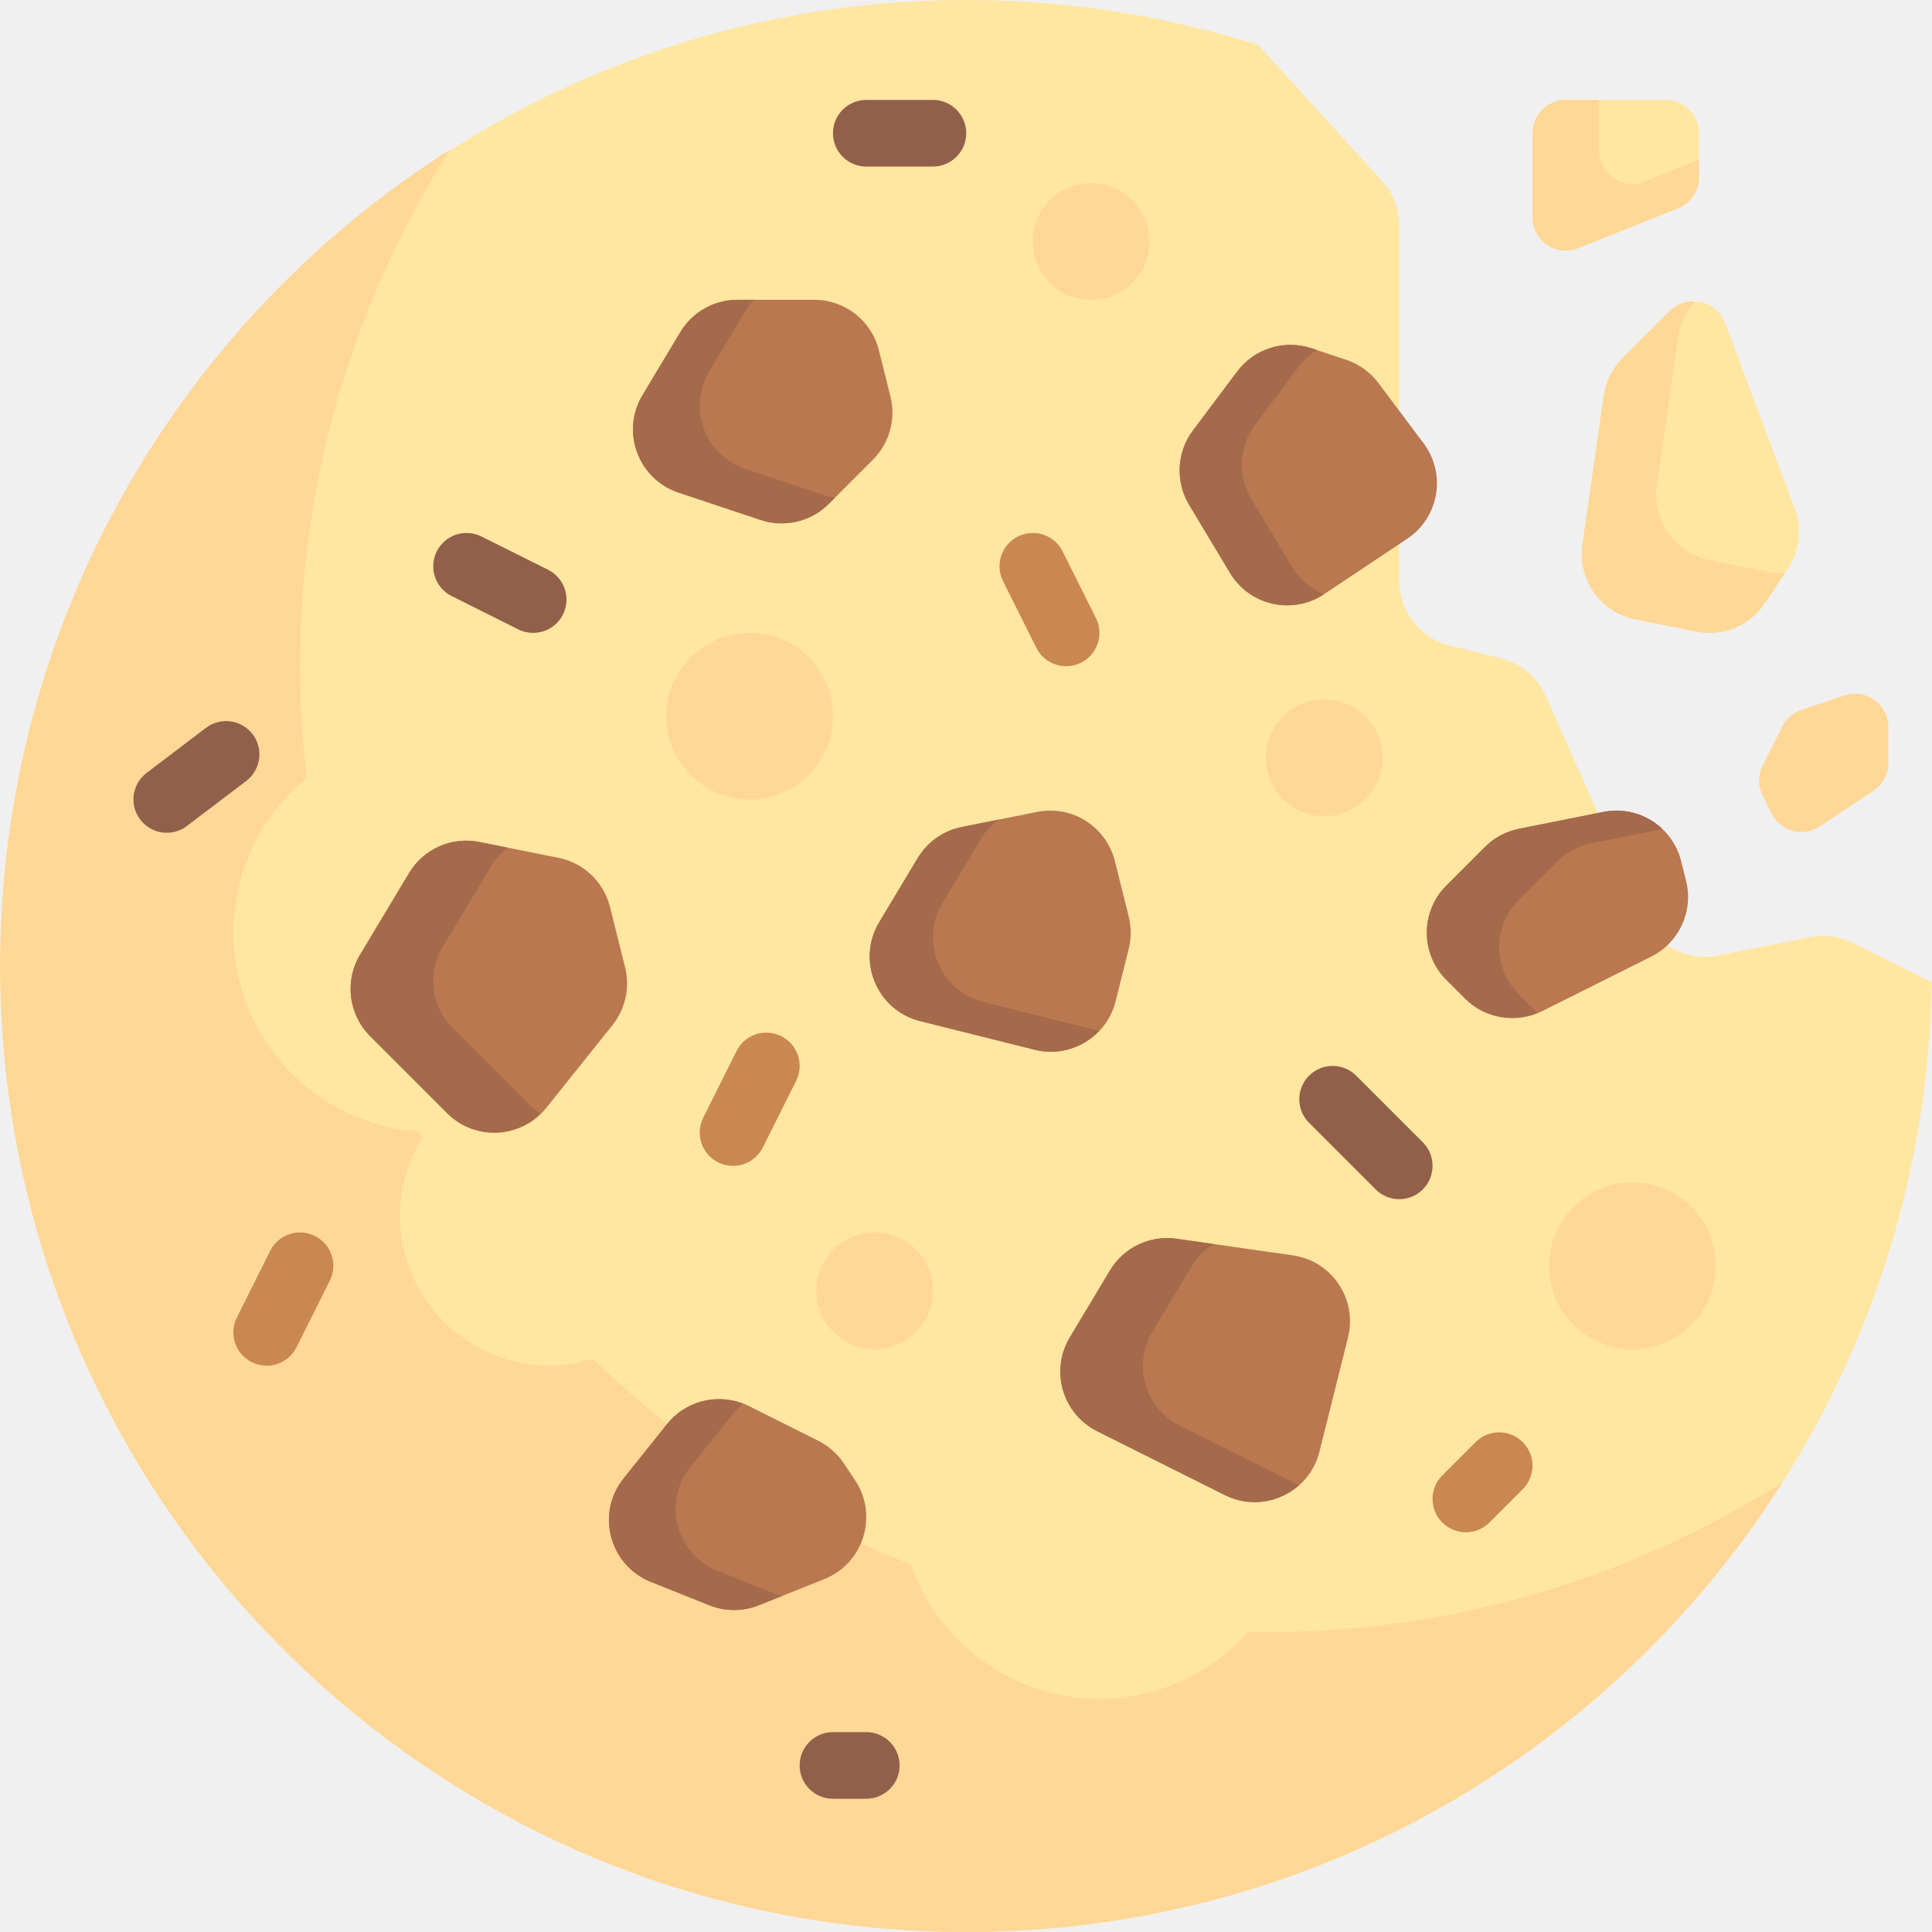
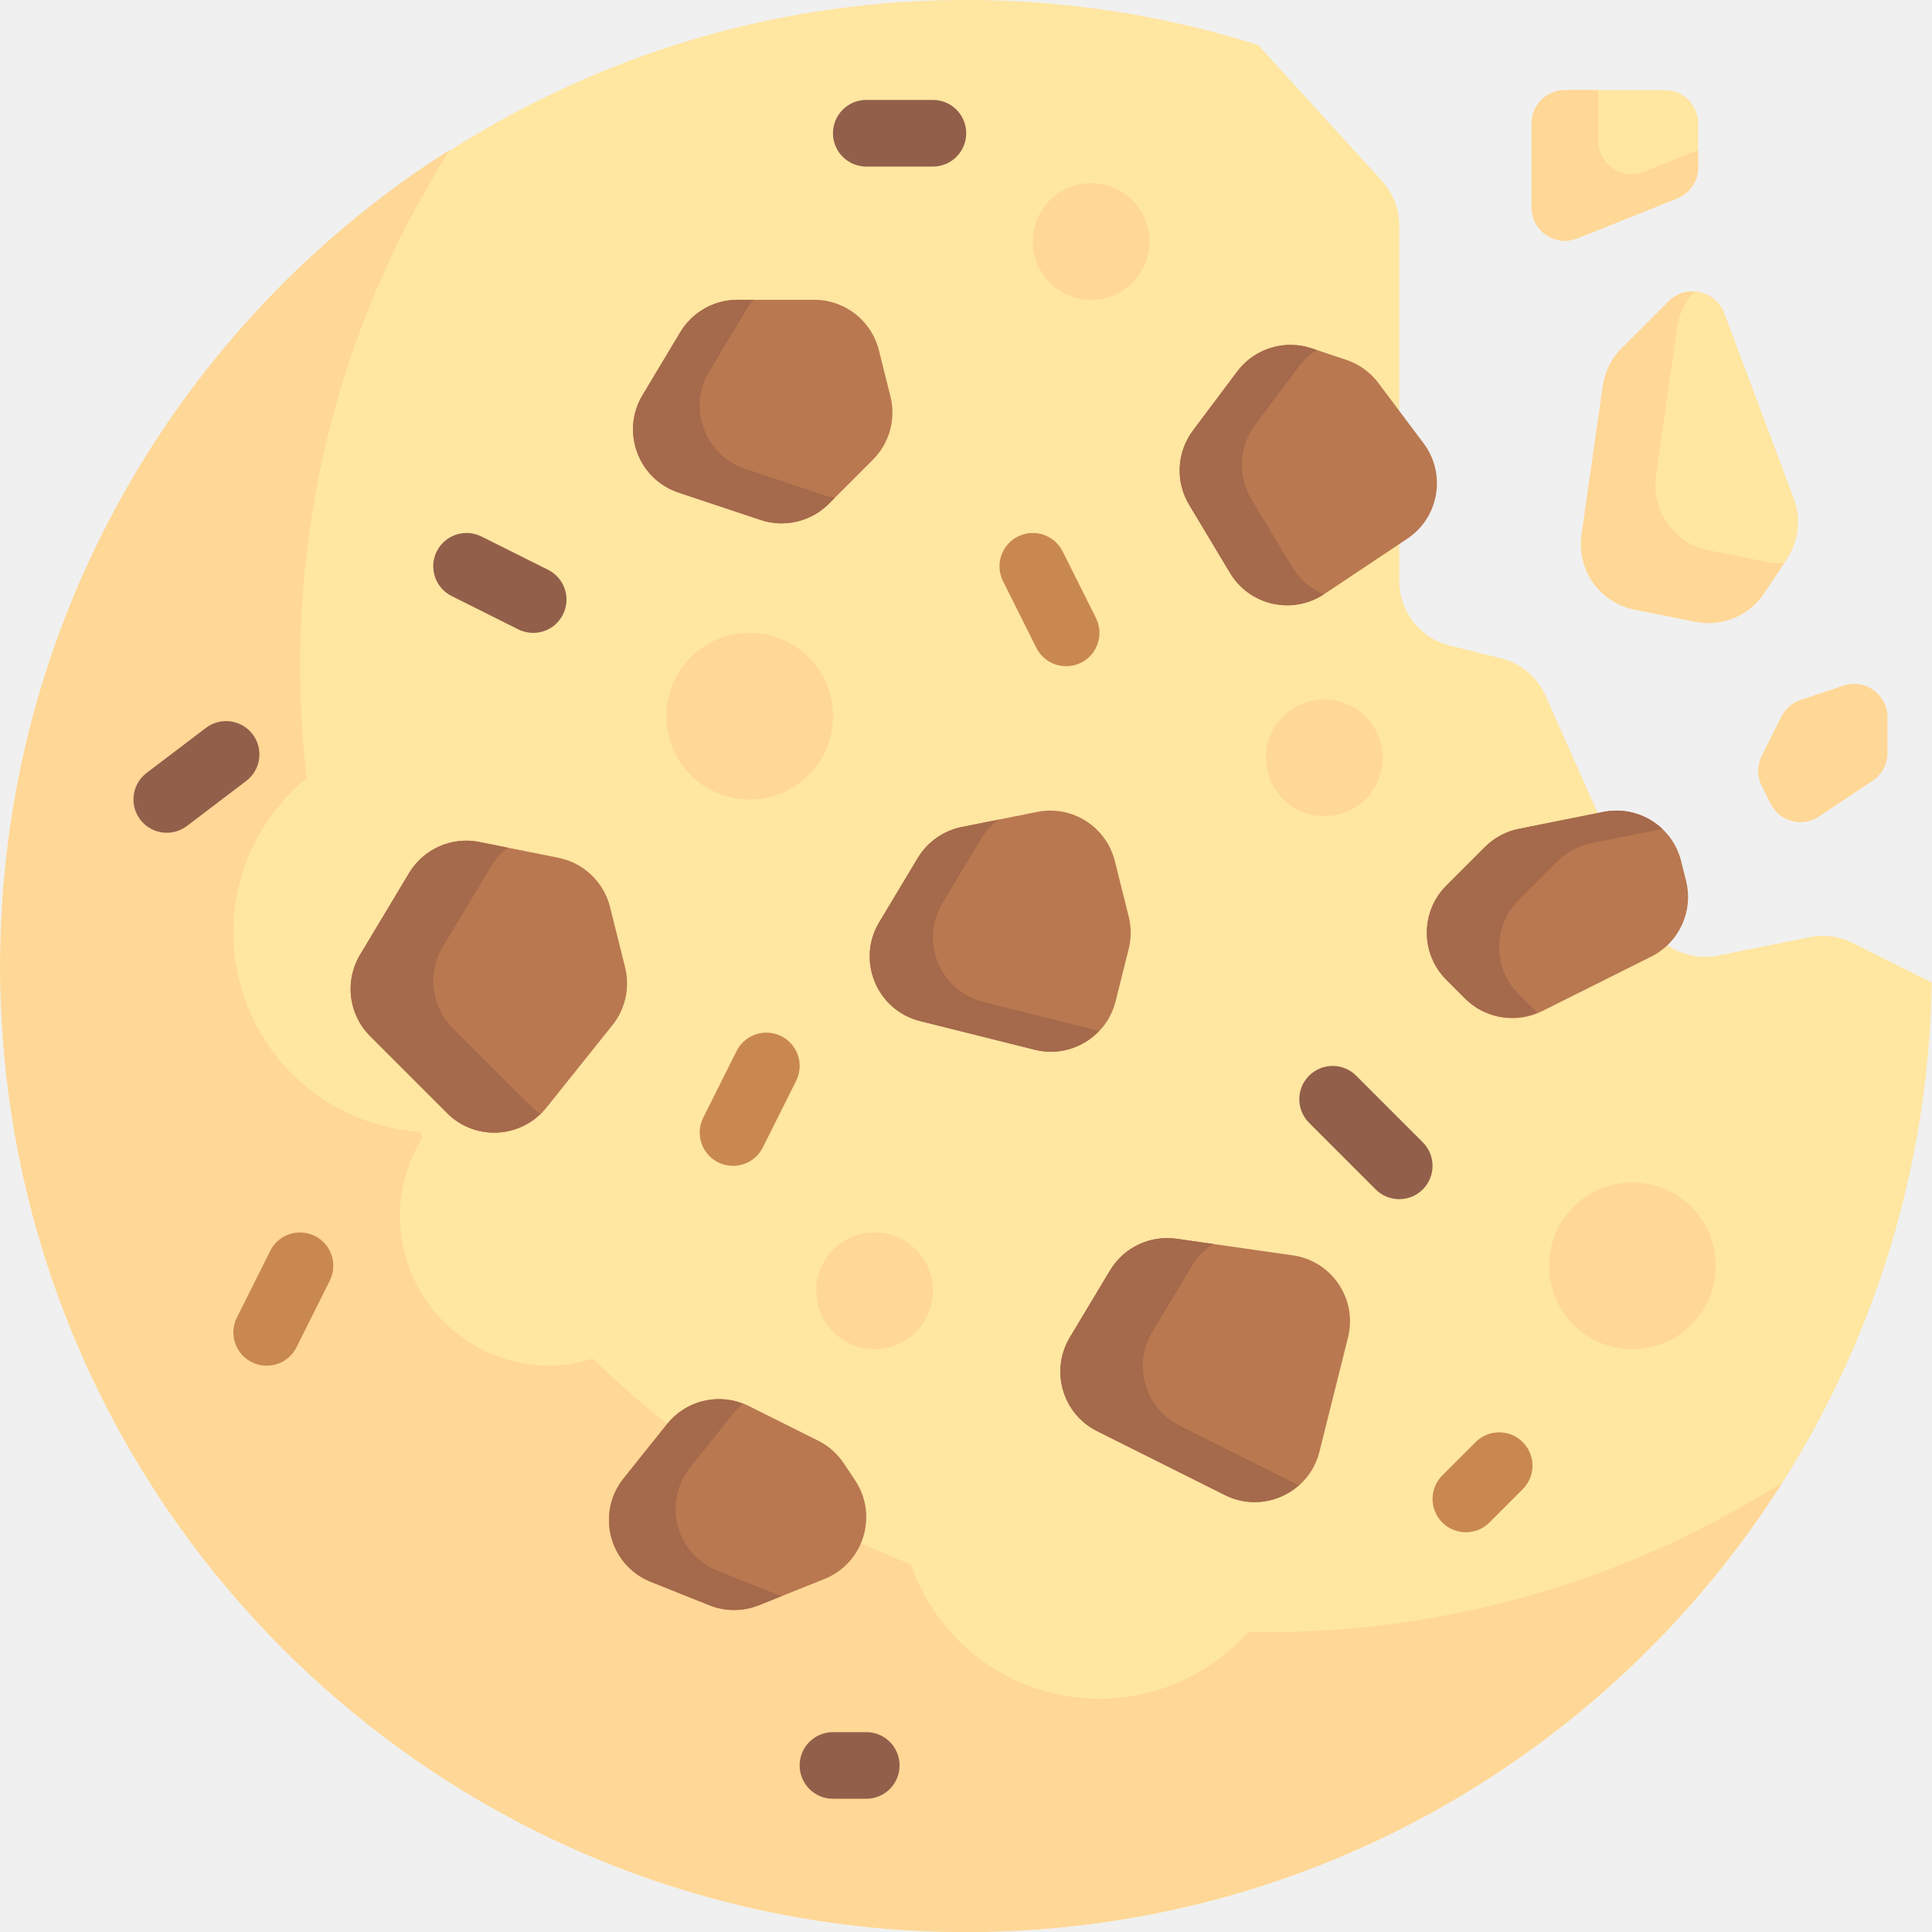
- <svg xmlns="http://www.w3.org/2000/svg" width="98" height="98" viewBox="0 0 98 98" fill="none">
-   <g id="cookies-svgrepo-com 1" clip-path="url(#clip0_1_4)">
-     <g id="cookie">
-       <path id="Vector" d="M91.805 47.538L87.145 48.469C85.595 48.779 84.037 47.973 83.395 46.528L78.404 35.299C77.982 34.348 77.145 33.646 76.136 33.393L73.536 32.743C72.031 32.367 70.976 31.016 70.976 29.465V11.447C70.976 10.605 70.662 9.793 70.095 9.17L63.818 2.283C58.158 0.49 52.058 -0.309 45.715 0.109C21.339 1.714 1.592 21.544 0.104 45.928C-1.631 74.382 20.931 98 49.011 98C75.793 98 97.542 76.51 97.989 49.834L93.979 47.829C93.306 47.493 92.541 47.39 91.805 47.538Z" fill="#FFE6A1" />
-       <g id="Group">
-         <path id="Vector_2" d="M64.217 82.793C63.92 82.793 63.627 82.776 63.331 82.771C61.474 84.853 58.779 86.172 55.769 86.172C51.336 86.172 47.578 83.322 46.2 79.359C40.137 76.959 34.667 73.389 30.071 68.92C29.375 69.129 28.653 69.276 27.89 69.276C23.69 69.276 20.286 65.871 20.286 61.672C20.286 60.206 20.721 58.848 21.44 57.687C21.389 57.595 21.334 57.505 21.283 57.413C16.009 57.056 11.838 52.675 11.838 47.31C11.838 44.148 13.286 41.326 15.555 39.467C15.34 37.604 15.217 35.714 15.217 33.793C15.217 24.156 18.011 15.176 22.816 7.598C9.114 16.286 0.011 31.575 0.011 49C0.011 76.062 21.949 98 49.011 98C66.435 98 81.725 88.897 90.412 75.195C82.834 80 73.855 82.793 64.217 82.793Z" fill="#FFD796" />
-         <path id="Vector_3" d="M38.028 40.552C40.361 40.552 42.252 38.66 42.252 36.328C42.252 33.995 40.361 32.103 38.028 32.103C35.695 32.103 33.804 33.995 33.804 36.328C33.804 38.66 35.695 40.552 38.028 40.552Z" fill="#FFD796" />
-         <path id="Vector_4" d="M82.804 68.431C85.137 68.431 87.028 66.54 87.028 64.207C87.028 61.874 85.137 59.983 82.804 59.983C80.471 59.983 78.58 61.874 78.58 64.207C78.58 66.54 80.471 68.431 82.804 68.431Z" fill="#FFD796" />
-         <path id="Vector_5" d="M44.364 68.431C45.997 68.431 47.321 67.107 47.321 65.474C47.321 63.841 45.997 62.517 44.364 62.517C42.731 62.517 41.407 63.841 41.407 65.474C41.407 67.107 42.731 68.431 44.364 68.431Z" fill="#FFD796" />
-         <path id="Vector_6" d="M67.174 41.396C68.808 41.396 70.131 40.073 70.131 38.44C70.131 36.806 68.808 35.483 67.174 35.483C65.541 35.483 64.218 36.806 64.218 38.44C64.218 40.073 65.541 41.396 67.174 41.396Z" fill="#FFD796" />
-         <path id="Vector_7" d="M55.347 15.207C56.98 15.207 58.304 13.883 58.304 12.25C58.304 10.617 56.98 9.293 55.347 9.293C53.714 9.293 52.39 10.617 52.39 12.25C52.39 13.883 53.714 15.207 55.347 15.207Z" fill="#FFD796" />
+ <svg xmlns="http://www.w3.org/2000/svg" width="98" height="98" viewBox="0 0 193 193" fill="none">
+   <g id="cookies 1" clip-path="url(#clip0_2_3)">
+     <g id="cookies-svgrepo-com 1">
+       <g id="Cookie">
+         <g id="cookie">
+           <path id="Vector" d="M180.799 93.62L171.623 95.455C168.57 96.066 165.501 94.478 164.237 91.632L154.408 69.518C153.576 67.645 151.928 66.261 149.941 65.764L144.821 64.484C141.858 63.744 139.78 61.082 139.78 58.028V22.543C139.78 20.885 139.161 19.286 138.044 18.06L125.682 4.495C114.536 0.966 102.522 -0.609 90.031 0.214C42.025 3.376 3.135 42.429 0.205 90.45C-3.212 146.487 41.222 193 96.521 193C149.265 193 192.099 150.678 192.979 98.143L185.081 94.194C183.757 93.531 182.25 93.33 180.799 93.62Z" fill="#FFE6A1" />
+           <g id="Group">
+             <path id="Vector_2" d="M126.469 163.052C125.883 163.052 125.306 163.018 124.723 163.007C121.067 167.109 115.758 169.706 109.831 169.706C101.101 169.706 93.699 164.094 90.986 156.288C79.044 151.562 68.273 144.531 59.221 135.73C57.852 136.143 56.43 136.431 54.925 136.431C46.656 136.431 39.951 129.727 39.951 121.456C39.951 118.568 40.808 115.895 42.224 113.608C42.123 113.427 42.015 113.251 41.914 113.069C31.527 112.364 23.314 103.738 23.314 93.172C23.314 86.945 26.166 81.387 30.633 77.725C30.21 74.057 29.969 70.334 29.969 66.552C29.969 47.572 35.47 29.888 44.933 14.964C17.948 32.073 0.021 62.184 0.021 96.5C0.021 149.796 43.225 193 96.521 193C130.837 193 160.947 175.072 178.057 148.088C163.133 157.551 145.449 163.052 126.469 163.052Z" fill="#FFD796" />
+             <path id="Vector_3" d="M74.892 79.862C79.486 79.862 83.211 76.138 83.211 71.543C83.211 66.948 79.486 63.224 74.892 63.224C70.297 63.224 66.573 66.948 66.573 71.543C66.573 76.138 70.297 79.862 74.892 79.862Z" fill="#FFD796" />
+             <path id="Vector_4" d="M163.073 134.767C167.667 134.767 171.392 131.043 171.392 126.448C171.392 121.854 167.667 118.129 163.073 118.129C158.478 118.129 154.754 121.854 154.754 126.448C154.754 131.043 158.478 134.767 163.073 134.767Z" fill="#FFD796" />
+             <path id="Vector_5" d="M87.37 134.767C90.586 134.767 93.193 132.16 93.193 128.944C93.193 125.728 90.586 123.121 87.37 123.121C84.154 123.121 81.547 125.728 81.547 128.944C81.547 132.16 84.154 134.767 87.37 134.767Z" fill="#FFD796" />
+             <path id="Vector_6" d="M132.292 81.526C135.509 81.526 138.116 78.918 138.116 75.702C138.116 72.486 135.509 69.879 132.292 69.879C129.076 69.879 126.469 72.486 126.469 75.702C126.469 78.918 129.076 81.526 132.292 81.526Z" fill="#FFD796" />
+             <path id="Vector_7" d="M109 29.948C112.216 29.948 114.823 27.341 114.823 24.125C114.823 20.909 112.216 18.302 109 18.302C105.783 18.302 103.176 20.909 103.176 24.125C103.176 27.341 105.783 29.948 109 29.948Z" fill="#FFD796" />
+           </g>
+           <g id="Group_2">
+             <path id="Vector_8" d="M91.678 85.714L87.832 92.125C85.532 95.958 87.589 100.922 91.924 102.006L103.375 104.868C106.941 105.76 110.554 103.592 111.445 100.026L112.755 94.787C113.02 93.726 113.02 92.618 112.755 91.558L111.37 86.018C110.509 82.572 107.092 80.409 103.609 81.106L96.08 82.612C94.241 82.98 92.643 84.106 91.678 85.714Z" fill="#B97850" />
+             <path id="Vector_9" d="M110.885 126.91L106.873 133.596C104.879 136.921 106.136 141.24 109.604 142.973L122.376 149.359C126.184 151.263 130.776 149.151 131.808 145.021L133.124 139.758L134.662 133.607C135.619 129.779 133.053 125.963 129.146 125.405L117.532 123.745C114.882 123.367 112.263 124.614 110.885 126.91Z" fill="#B97850" />
+             <path id="Vector_10" d="M40.867 87.211L35.971 95.372C34.399 97.99 34.812 101.342 36.971 103.502L44.677 111.208C47.482 114.013 52.102 113.757 54.58 110.66L61.186 102.402C62.483 100.78 62.949 98.645 62.445 96.63L60.939 90.603C60.315 88.108 58.309 86.196 55.788 85.691L47.878 84.11C45.121 83.558 42.314 84.799 40.867 87.211Z" fill="#B97850" />
+             <path id="Vector_11" d="M67.961 33.179L64.186 39.472C61.995 43.123 63.749 47.863 67.788 49.21L75.981 51.941C78.372 52.738 81.009 52.115 82.791 50.333L87.201 45.923C88.854 44.27 89.519 41.871 88.952 39.603L87.799 34.989C87.058 32.026 84.396 29.948 81.342 29.948H73.668C71.331 29.948 69.164 31.175 67.961 33.179Z" fill="#B97850" />
+             <path id="Vector_12" d="M148.337 84.615L144.485 88.467C141.886 91.066 141.886 95.279 144.485 97.879L146.37 99.764C148.396 101.789 151.49 102.292 154.052 101.01L164.953 95.56C167.743 94.165 169.19 91.02 168.433 87.994L167.939 86.019C167.078 82.572 163.661 80.41 160.178 81.107L151.738 82.795C150.45 83.052 149.266 83.686 148.337 84.615Z" fill="#B97850" />
+             <path id="Vector_13" d="M123.591 37.113L119.172 43.007C117.548 45.171 117.397 48.104 118.789 50.424L122.879 57.239C124.833 60.498 129.115 61.461 132.277 59.353L140.581 53.817C143.76 51.698 144.506 47.343 142.214 44.286L137.699 38.267C136.887 37.184 135.764 36.374 134.48 35.947L131.02 34.793C128.302 33.887 125.31 34.821 123.591 37.113Z" fill="#B97850" />
+             <path id="Vector_14" d="M66.641 142.257L62.296 147.688C59.506 151.176 60.875 156.366 65.021 158.025L70.858 160.36C72.445 160.995 74.215 160.995 75.802 160.36L82.352 157.739C86.277 156.17 87.763 151.386 85.418 147.869L84.293 146.181C83.65 145.217 82.768 144.438 81.732 143.92L74.815 140.461C72.007 139.058 68.601 139.806 66.641 142.257Z" fill="#B97850" />
+           </g>
+           <g id="Group_3">
+             <path id="Vector_15" d="M52.935 110.417L45.229 102.712C43.07 100.553 42.657 97.2 44.228 94.582L49.125 86.421C49.542 85.725 50.094 85.16 50.704 84.675L47.879 84.11C45.121 83.559 42.314 84.8 40.867 87.212L35.971 95.373C34.399 97.991 34.812 101.343 36.971 103.503L44.677 111.208C47.277 113.808 51.415 113.746 53.982 111.261C53.614 111.017 53.26 110.743 52.935 110.417Z" fill="#A5694B" />
+             <path id="Vector_16" d="M82.646 49.572L74.453 46.841C70.415 45.494 68.66 40.754 70.851 37.103L74.627 30.81C74.818 30.49 75.072 30.226 75.31 29.948H73.667C71.33 29.948 69.163 31.175 67.961 33.179L64.185 39.472C61.994 43.123 63.748 47.863 67.787 49.21L75.98 51.941C78.372 52.738 81.008 52.115 82.791 50.333L83.411 49.713C83.156 49.66 82.897 49.655 82.646 49.572Z" fill="#A5694B" />
+             <path id="Vector_17" d="M109.689 102.955L98.239 100.092C93.903 99.008 91.846 94.044 94.146 90.212L97.993 83.8C98.451 83.037 99.059 82.393 99.761 81.876L96.08 82.612C94.242 82.98 92.643 84.107 91.678 85.715L87.832 92.126C85.532 95.958 87.589 100.923 91.924 102.007L103.375 104.869C105.787 105.472 108.199 104.653 109.797 102.971C109.761 102.962 109.725 102.964 109.689 102.955Z" fill="#A5694B" />
+             <path id="Vector_18" d="M129.095 56.664L125.005 49.848C123.613 47.528 123.764 44.596 125.388 42.431L129.807 36.538C130.292 35.892 130.892 35.386 131.544 34.967L131.019 34.792C128.302 33.887 125.309 34.821 123.59 37.113L119.171 43.006C117.547 45.171 117.396 48.103 118.789 50.423L122.878 57.239C124.826 60.486 129.085 61.449 132.243 59.37C130.978 58.843 129.857 57.935 129.095 56.664Z" fill="#A5694B" />
+             <path id="Vector_19" d="M151.711 99.32C149.112 96.721 149.112 92.508 151.711 89.909L155.563 86.056C156.492 85.128 157.675 84.494 158.964 84.237L166.068 82.816C164.548 81.371 162.378 80.666 160.178 81.106L151.738 82.794C150.45 83.052 149.266 83.685 148.337 84.614L144.485 88.466C141.886 91.066 141.886 95.279 144.485 97.878L146.37 99.763C148.27 101.664 151.098 102.161 153.557 101.167L151.711 99.32Z" fill="#A5694B" />
+             <path id="Vector_20" d="M117.848 142.415C114.381 140.681 113.123 136.362 115.118 133.038L119.13 126.352C119.656 125.476 120.4 124.811 121.22 124.273L117.533 123.746C114.882 123.367 112.263 124.614 110.886 126.91L106.874 133.596C104.879 136.921 106.137 141.24 109.604 142.973L122.376 149.359C124.922 150.632 127.794 150.083 129.743 148.363L117.848 142.415Z" fill="#A5694B" />
+             <path id="Vector_21" d="M77.513 159.248L71.676 156.913C67.53 155.255 66.161 150.063 68.951 146.576L73.296 141.144C73.572 140.799 73.882 140.498 74.209 140.222C71.531 139.196 68.464 139.978 66.641 142.257L62.296 147.688C59.506 151.176 60.875 156.366 65.021 158.025L70.858 160.36C72.445 160.995 74.215 160.995 75.802 160.36L78.13 159.429C77.924 159.369 77.714 159.328 77.513 159.248Z" fill="#A5694B" />
+           </g>
+           <path id="Vector_22" d="M26.638 136.428C26.139 136.428 25.63 136.314 25.153 136.077C23.508 135.255 22.842 133.256 23.665 131.612L26.992 124.957C27.815 123.313 29.808 122.653 31.457 123.469C33.101 124.291 33.767 126.289 32.945 127.933L29.617 134.588C29.034 135.755 27.86 136.428 26.638 136.428Z" fill="#C98850" />
+           <path id="Vector_23" d="M86.538 179.689H83.21C81.372 179.689 79.882 178.201 79.882 176.362C79.882 174.522 81.372 173.034 83.21 173.034H86.538C88.376 173.034 89.865 174.522 89.865 176.362C89.865 178.201 88.376 179.689 86.538 179.689Z" fill="#925F4A" />
+           <path id="Vector_24" d="M73.224 116.465C72.726 116.465 72.217 116.352 71.74 116.114C70.095 115.292 69.429 113.294 70.251 111.65L73.579 104.995C74.4 103.354 76.393 102.691 78.044 103.506C79.688 104.329 80.354 106.327 79.532 107.971L76.204 114.626C75.621 115.793 74.446 116.465 73.224 116.465Z" fill="#C98850" />
+           <g id="Group_4">
+             <path id="Vector_25" d="M53.259 63.224C52.76 63.224 52.251 63.111 51.774 62.873L45.119 59.545C43.475 58.723 42.808 56.725 43.631 55.081C44.452 53.44 46.447 52.773 48.095 53.593L54.751 56.92C56.395 57.742 57.061 59.74 56.239 61.385C55.656 62.551 54.481 63.224 53.259 63.224Z" fill="#925F4A" />
+             <path id="Vector_26" d="M93.194 16.638H86.538C84.701 16.638 83.211 15.149 83.211 13.31C83.211 11.47 84.701 9.982 86.538 9.982H93.194C95.031 9.982 96.521 11.47 96.521 13.31C96.521 15.149 95.031 16.638 93.194 16.638Z" fill="#925F4A" />
+           </g>
+           <path id="Vector_27" d="M106.507 66.552C105.285 66.552 104.11 65.879 103.527 64.712L100.2 58.057C99.377 56.413 100.043 54.414 101.688 53.593C103.335 52.773 105.332 53.44 106.152 55.081L109.48 61.736C110.302 63.38 109.636 65.379 107.992 66.201C107.514 66.438 107.006 66.552 106.507 66.552Z" fill="#C98850" />
+           <g id="Group_5">
+             <path id="Vector_28" d="M15.186 82.846C14.739 82.625 14.332 82.298 14.009 81.874C12.897 80.41 13.183 78.323 14.647 77.211L20.574 72.712C22.037 71.6 24.122 71.888 25.237 73.351C26.349 74.815 26.062 76.902 24.598 78.013L18.672 82.512C17.633 83.301 16.282 83.385 15.186 82.846Z" fill="#925F4A" />
+             <path id="Vector_29" d="M139.779 119.793C138.928 119.793 138.076 119.468 137.427 118.818L130.772 112.163C129.472 110.863 129.472 108.757 130.772 107.458C132.071 106.158 134.178 106.158 135.477 107.458L142.132 114.113C143.432 115.412 143.432 117.518 142.132 118.818C141.482 119.468 140.631 119.793 139.779 119.793Z" fill="#925F4A" />
+           </g>
+           <path id="Vector_30" d="M146.435 153.069C145.583 153.069 144.732 152.744 144.082 152.094C142.782 150.794 142.782 148.688 144.082 147.389L147.41 144.061C148.71 142.761 150.816 142.761 152.115 144.061C153.415 145.361 153.415 147.467 152.115 148.767L148.788 152.094C148.137 152.744 147.286 153.069 146.435 153.069Z" fill="#C98850" />
+         </g>
      </g>
-       <g id="Group_2">
-         <path id="Vector_8" d="M46.552 43.523L44.598 46.779C43.431 48.725 44.475 51.245 46.676 51.796L52.491 53.249C54.301 53.702 56.136 52.601 56.589 50.79L57.254 48.13C57.388 47.592 57.388 47.029 57.254 46.491L56.551 43.678C56.113 41.928 54.378 40.83 52.609 41.183L48.787 41.948C47.853 42.135 47.042 42.707 46.552 43.523Z" fill="#B97850" />
-         <path id="Vector_9" d="M56.304 64.441L54.267 67.837C53.255 69.525 53.893 71.718 55.654 72.598L62.139 75.84C64.073 76.807 66.404 75.735 66.929 73.638L67.597 70.965L68.377 67.842C68.863 65.898 67.561 63.96 65.577 63.677L59.68 62.834C58.334 62.642 57.004 63.276 56.304 64.441Z" fill="#B97850" />
-         <path id="Vector_10" d="M20.751 44.283L18.265 48.427C17.467 49.757 17.677 51.459 18.773 52.555L22.686 56.468C24.11 57.893 26.456 57.763 27.714 56.19L31.069 51.997C31.727 51.173 31.964 50.089 31.708 49.066L30.943 46.006C30.626 44.739 29.608 43.768 28.327 43.512L24.311 42.709C22.911 42.428 21.486 43.059 20.751 44.283Z" fill="#B97850" />
-         <path id="Vector_11" d="M34.509 16.847L32.592 20.043C31.479 21.896 32.37 24.304 34.421 24.987L38.581 26.374C39.795 26.779 41.134 26.463 42.039 25.558L44.278 23.318C45.118 22.479 45.455 21.261 45.167 20.109L44.582 17.767C44.206 16.262 42.854 15.207 41.303 15.207H37.406C36.22 15.207 35.12 15.83 34.509 16.847Z" fill="#B97850" />
-         <path id="Vector_12" d="M75.321 42.965L73.365 44.921C72.046 46.24 72.046 48.38 73.365 49.7L74.323 50.657C75.351 51.686 76.922 51.941 78.224 51.29L83.758 48.523C85.175 47.814 85.91 46.217 85.526 44.681L85.275 43.678C84.838 41.928 83.103 40.83 81.334 41.184L77.049 42.041C76.394 42.171 75.793 42.493 75.321 42.965Z" fill="#B97850" />
-         <path id="Vector_13" d="M62.756 18.845L60.512 21.837C59.688 22.937 59.611 24.426 60.318 25.604L62.394 29.065C63.387 30.719 65.561 31.208 67.166 30.138L71.383 27.327C72.997 26.251 73.376 24.039 72.212 22.487L69.92 19.431C69.507 18.881 68.937 18.47 68.285 18.253L66.528 17.667C65.148 17.207 63.629 17.681 62.756 18.845Z" fill="#B97850" />
-         <path id="Vector_14" d="M33.839 72.234L31.632 74.992C30.215 76.763 30.91 79.398 33.016 80.241L35.98 81.426C36.786 81.749 37.684 81.749 38.49 81.426L41.816 80.096C43.809 79.299 44.564 76.87 43.373 75.084L42.802 74.227C42.475 73.737 42.027 73.342 41.501 73.079L37.989 71.322C36.563 70.61 34.834 70.99 33.839 72.234Z" fill="#B97850" />
-       </g>
-       <g id="Group_3">
-         <path id="Vector_15" d="M26.879 56.067L22.966 52.154C21.87 51.058 21.66 49.356 22.458 48.026L24.944 43.882C25.156 43.529 25.436 43.242 25.746 42.996L24.311 42.709C22.911 42.429 21.486 43.059 20.751 44.284L18.265 48.428C17.467 49.757 17.677 51.459 18.773 52.556L22.686 56.468C24.006 57.789 26.107 57.757 27.41 56.495C27.224 56.371 27.044 56.232 26.879 56.067Z" fill="#A5694B" />
-         <path id="Vector_16" d="M41.965 25.171L37.805 23.785C35.755 23.101 34.864 20.694 35.976 18.84L37.893 15.645C37.991 15.482 38.12 15.348 38.24 15.207H37.406C36.219 15.207 35.119 15.83 34.508 16.848L32.591 20.043C31.479 21.896 32.369 24.304 34.42 24.987L38.581 26.374C39.795 26.779 41.134 26.463 42.039 25.558L42.354 25.243C42.224 25.216 42.093 25.214 41.965 25.171Z" fill="#A5694B" />
-         <path id="Vector_17" d="M55.697 52.278L49.883 50.824C47.681 50.274 46.637 47.753 47.805 45.807L49.758 42.551C49.99 42.164 50.3 41.837 50.656 41.574L48.787 41.948C47.853 42.135 47.041 42.707 46.552 43.523L44.598 46.779C43.431 48.725 44.475 51.246 46.676 51.796L52.491 53.25C53.715 53.556 54.941 53.14 55.752 52.286C55.733 52.281 55.715 52.282 55.697 52.278Z" fill="#A5694B" />
-         <path id="Vector_18" d="M65.551 28.772L63.474 25.312C62.767 24.134 62.844 22.645 63.668 21.545L65.913 18.553C66.158 18.225 66.463 17.968 66.794 17.755L66.528 17.667C65.148 17.207 63.629 17.681 62.756 18.845L60.512 21.837C59.687 22.936 59.611 24.425 60.318 25.604L62.394 29.064C63.383 30.713 65.546 31.202 67.149 30.146C66.507 29.879 65.938 29.418 65.551 28.772Z" fill="#A5694B" />
-         <path id="Vector_19" d="M77.035 50.432C75.715 49.112 75.715 46.973 77.035 45.653L78.991 43.697C79.462 43.225 80.063 42.904 80.718 42.773L84.325 42.052C83.553 41.318 82.451 40.96 81.334 41.184L77.048 42.041C76.394 42.172 75.793 42.493 75.321 42.965L73.365 44.921C72.046 46.24 72.046 48.38 73.365 49.7L74.323 50.657C75.288 51.622 76.723 51.875 77.972 51.37L77.035 50.432Z" fill="#A5694B" />
-         <path id="Vector_20" d="M59.84 72.314C58.079 71.434 57.441 69.241 58.454 67.553L60.491 64.158C60.758 63.713 61.136 63.376 61.552 63.102L59.68 62.835C58.334 62.642 57.004 63.276 56.305 64.441L54.267 67.837C53.255 69.525 53.893 71.718 55.654 72.598L62.139 75.84C63.432 76.487 64.89 76.208 65.88 75.335L59.84 72.314Z" fill="#A5694B" />
-         <path id="Vector_21" d="M39.359 80.862L36.395 79.676C34.29 78.834 33.595 76.198 35.011 74.427L37.218 71.669C37.358 71.494 37.515 71.341 37.681 71.201C36.321 70.68 34.764 71.077 33.839 72.234L31.632 74.992C30.215 76.763 30.91 79.398 33.016 80.241L35.98 81.426C36.786 81.749 37.684 81.749 38.49 81.426L39.672 80.953C39.568 80.923 39.461 80.902 39.359 80.862Z" fill="#A5694B" />
-       </g>
-       <path id="Vector_22" d="M13.526 69.274C13.273 69.274 13.014 69.216 12.772 69.096C11.937 68.678 11.598 67.664 12.016 66.829L13.706 63.45C14.123 62.615 15.136 62.28 15.973 62.694C16.808 63.112 17.146 64.126 16.729 64.961L15.039 68.34C14.743 68.933 14.146 69.274 13.526 69.274Z" fill="#C98850" />
-       <path id="Vector_23" d="M43.941 91.241H42.252C41.319 91.241 40.562 90.486 40.562 89.552C40.562 88.618 41.319 87.862 42.252 87.862H43.941C44.875 87.862 45.631 88.618 45.631 89.552C45.631 90.486 44.875 91.241 43.941 91.241Z" fill="#925F4A" />
-       <path id="Vector_24" d="M37.181 59.138C36.928 59.138 36.67 59.08 36.427 58.96C35.592 58.542 35.254 57.527 35.672 56.693L37.361 53.313C37.778 52.48 38.79 52.144 39.628 52.558C40.463 52.975 40.802 53.99 40.384 54.825L38.694 58.204C38.398 58.796 37.802 59.138 37.181 59.138Z" fill="#C98850" />
-       <g id="Group_4">
-         <path id="Vector_25" d="M27.043 32.103C26.79 32.103 26.532 32.046 26.29 31.925L22.91 30.235C22.075 29.818 21.737 28.803 22.154 27.968C22.571 27.135 23.584 26.797 24.422 27.213L27.801 28.902C28.636 29.32 28.974 30.334 28.556 31.169C28.26 31.762 27.664 32.103 27.043 32.103Z" fill="#925F4A" />
-         <path id="Vector_26" d="M47.321 8.448H43.942C43.009 8.448 42.252 7.692 42.252 6.758C42.252 5.824 43.009 5.069 43.942 5.069H47.321C48.254 5.069 49.011 5.824 49.011 6.758C49.011 7.692 48.254 8.448 47.321 8.448Z" fill="#925F4A" />
-       </g>
-       <path id="Vector_27" d="M54.081 33.793C53.461 33.793 52.864 33.452 52.568 32.859L50.879 29.48C50.461 28.645 50.799 27.63 51.634 27.213C52.471 26.797 53.485 27.135 53.901 27.968L55.591 31.348C56.008 32.183 55.67 33.197 54.835 33.615C54.593 33.735 54.334 33.793 54.081 33.793Z" fill="#C98850" />
-       <g id="Group_5">
-         <path id="Vector_28" d="M7.711 42.067C7.484 41.955 7.278 41.789 7.113 41.573C6.549 40.83 6.694 39.77 7.437 39.206L10.447 36.921C11.19 36.356 12.249 36.503 12.815 37.245C13.379 37.989 13.234 39.049 12.49 39.613L9.481 41.898C8.953 42.298 8.267 42.341 7.711 42.067Z" fill="#925F4A" />
-         <path id="Vector_29" d="M70.976 60.828C70.544 60.828 70.111 60.663 69.781 60.333L66.402 56.953C65.742 56.293 65.742 55.224 66.402 54.564C67.062 53.904 68.132 53.904 68.792 54.564L72.171 57.943C72.831 58.603 72.831 59.673 72.171 60.333C71.841 60.663 71.408 60.828 70.976 60.828Z" fill="#925F4A" />
-       </g>
-       <path id="Vector_30" d="M74.355 77.724C73.923 77.724 73.491 77.559 73.161 77.229C72.501 76.569 72.501 75.5 73.161 74.84L74.851 73.15C75.511 72.49 76.58 72.49 77.24 73.15C77.9 73.81 77.9 74.879 77.24 75.54L75.55 77.229C75.22 77.559 74.788 77.724 74.355 77.724Z" fill="#C98850" />
-     </g>
-     <g id="crumbs">
-       <g id="Group_6">
-         <path id="Vector_31" d="M77.735 6.759V11.021C77.735 12.217 78.942 13.034 80.052 12.59L85.121 10.563C85.762 10.306 86.183 9.685 86.183 8.994V6.759C86.183 5.825 85.426 5.069 84.493 5.069H79.424C78.491 5.069 77.735 5.825 77.735 6.759Z" fill="#FFE6A1" />
-         <path id="Vector_32" d="M81.347 20.079L80.269 27.627C80.015 29.403 81.193 31.067 82.951 31.419L86.046 32.038C87.389 32.306 88.761 31.738 89.52 30.598L90.684 28.853C91.287 27.948 91.418 26.809 91.037 25.792L87.511 16.392C87.073 15.223 85.573 14.898 84.69 15.781L82.303 18.168C81.786 18.685 81.451 19.356 81.347 20.079Z" fill="#FFE6A1" />
-       </g>
-       <g id="Group_7">
-         <path id="Vector_33" d="M89.818 29.036L86.724 28.417C84.965 28.066 83.787 26.401 84.041 24.626L85.119 17.078C85.215 16.405 85.529 15.79 85.986 15.29C85.527 15.267 85.057 15.414 84.69 15.78L82.303 18.167C81.786 18.684 81.451 19.355 81.347 20.079L80.269 27.627C80.016 29.402 81.193 31.067 82.952 31.418L86.046 32.037C87.389 32.305 88.761 31.737 89.521 30.598L90.539 29.071C90.299 29.076 90.059 29.085 89.818 29.036Z" fill="#FFD796" />
-         <path id="Vector_34" d="M83.431 9.211C82.321 9.655 81.114 8.837 81.114 7.642V5.069H79.424C78.491 5.069 77.734 5.825 77.734 6.759V11.021C77.734 12.217 78.942 13.034 80.052 12.59L85.121 10.563C85.762 10.306 86.183 9.685 86.183 8.994V8.11L83.431 9.211Z" fill="#FFD796" />
-         <path id="Vector_35" d="M90.405 36.85L89.406 38.848C89.168 39.323 89.168 39.883 89.406 40.359L89.862 41.271C90.316 42.18 91.465 42.485 92.31 41.921L95.034 40.105C95.504 39.792 95.786 39.264 95.786 38.699V36.879C95.786 35.726 94.657 34.911 93.562 35.276L91.381 36.003C90.957 36.144 90.605 36.449 90.405 36.85Z" fill="#FFD796" />
+       <g id="Crumbs (3)">
+         <g id="Group 1">
+           <g id="Group_6">
+             <path id="Vector_31" d="M153 12.328V20.723C153 23.078 155.378 24.687 157.564 23.813L167.546 19.82C168.81 19.314 169.638 18.091 169.638 16.73V12.328C169.638 10.49 168.148 9 166.311 9H156.328C154.49 9 153 10.49 153 12.328Z" fill="#FFE6A1" />
+             <path id="Vector_32" d="M160.114 38.561L157.991 53.426C157.492 56.923 159.811 60.201 163.274 60.893L169.368 62.112C172.013 62.641 174.715 61.522 176.211 59.278L178.503 55.84C179.69 54.059 179.948 51.815 179.197 49.812L172.254 31.299C171.391 28.997 168.437 28.357 166.699 30.096L161.997 34.797C160.979 35.815 160.318 37.136 160.114 38.561Z" fill="#FFE6A1" />
+           </g>
+           <g id="Group_7">
+             <path id="Vector_33" d="M176.797 56.201L170.703 54.982C167.239 54.289 164.92 51.011 165.42 47.515L167.543 32.651C167.733 31.325 168.351 30.114 169.25 29.129C168.347 29.083 167.42 29.374 166.699 30.095L161.997 34.796C160.979 35.814 160.318 37.135 160.115 38.561L157.992 53.425C157.492 56.922 159.812 60.2 163.275 60.892L169.369 62.111C172.013 62.639 174.716 61.521 176.212 59.276L178.217 56.269C177.745 56.279 177.272 56.296 176.797 56.201Z" fill="#FFD796" />
+             <path id="Vector_34" d="M164.219 17.157C162.033 18.031 159.656 16.422 159.656 14.068V9H156.328C154.49 9 153 10.49 153 12.328V20.723C153 23.078 155.377 24.687 157.563 23.813L167.546 19.82C168.809 19.314 169.638 18.091 169.638 16.73V14.99L164.219 17.157Z" fill="#FFD796" />
+             <path id="Vector_35" d="M177.953 71.59L175.985 75.523C175.517 76.46 175.517 77.563 175.985 78.5L176.883 80.295C177.778 82.085 180.04 82.686 181.705 81.576L187.069 78C187.995 77.383 188.551 76.344 188.551 75.231V71.646C188.551 69.375 186.326 67.771 184.171 68.49L179.876 69.921C179.039 70.2 178.347 70.8 177.953 71.59Z" fill="#FFD796" />
+           </g>
+         </g>
      </g>
    </g>
  </g>
  <defs>
-     <clipPath id="clip0_1_4">
-       <rect width="98" height="98" fill="white" />
+     <clipPath id="clip0_2_3">
+       <rect width="193" height="193" fill="white" />
    </clipPath>
  </defs>
</svg>
